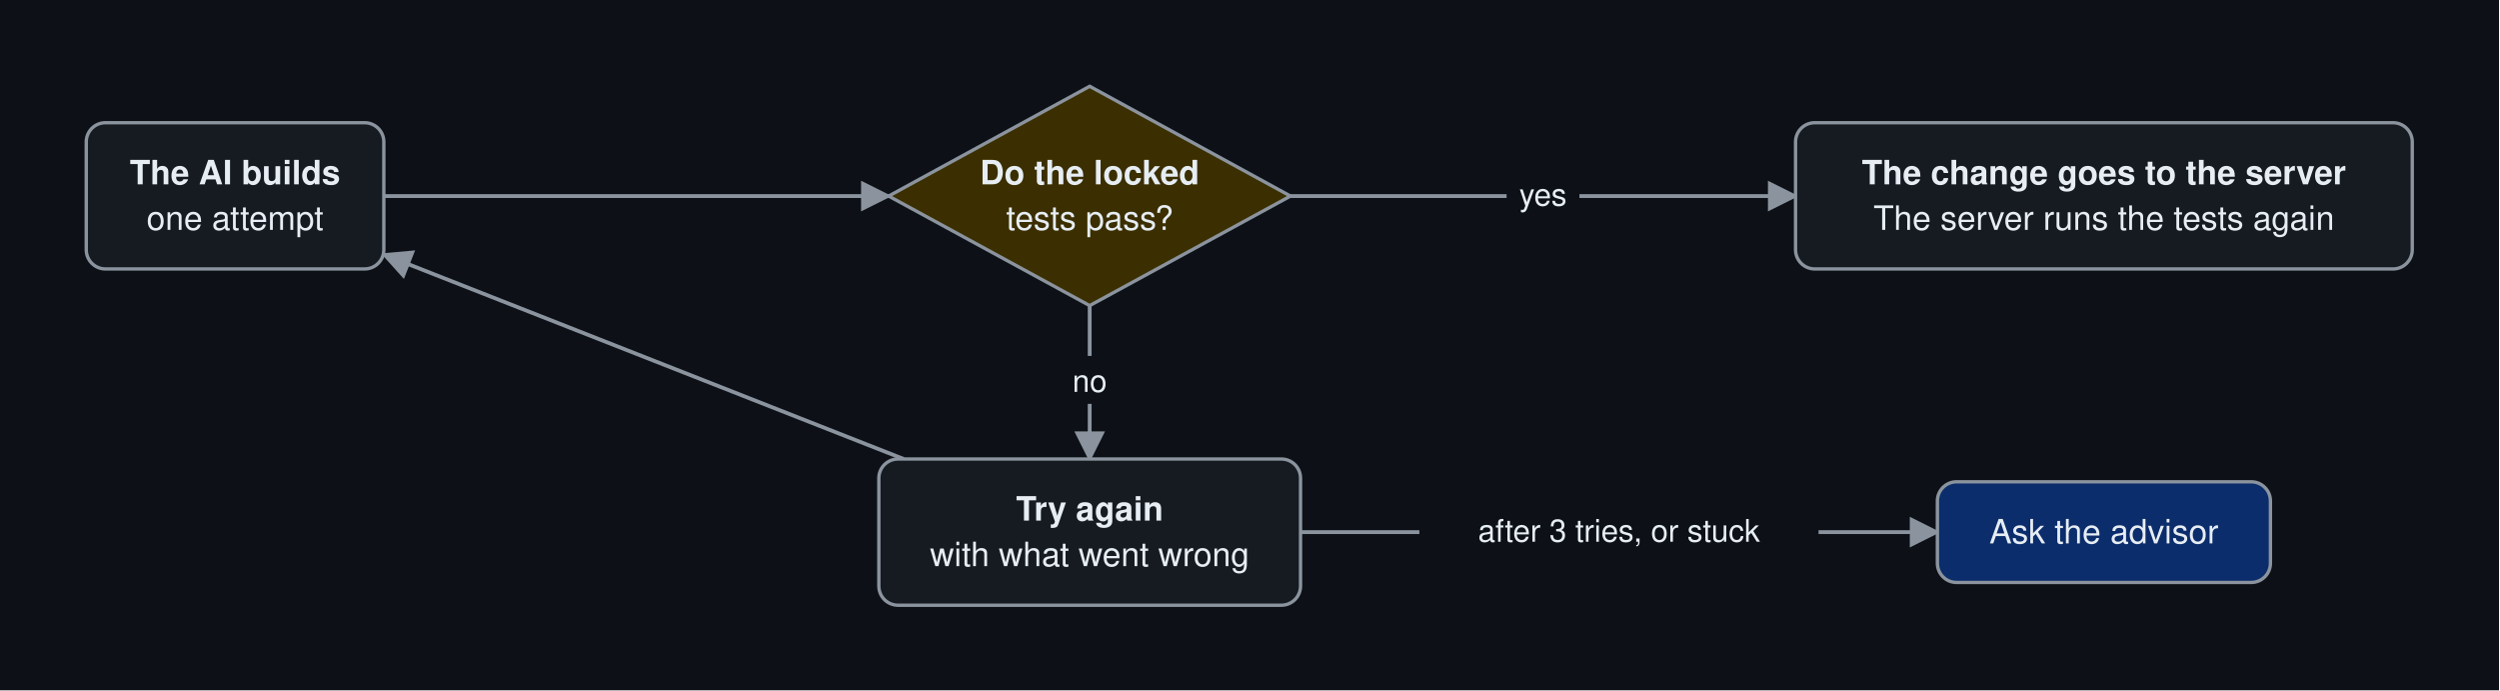
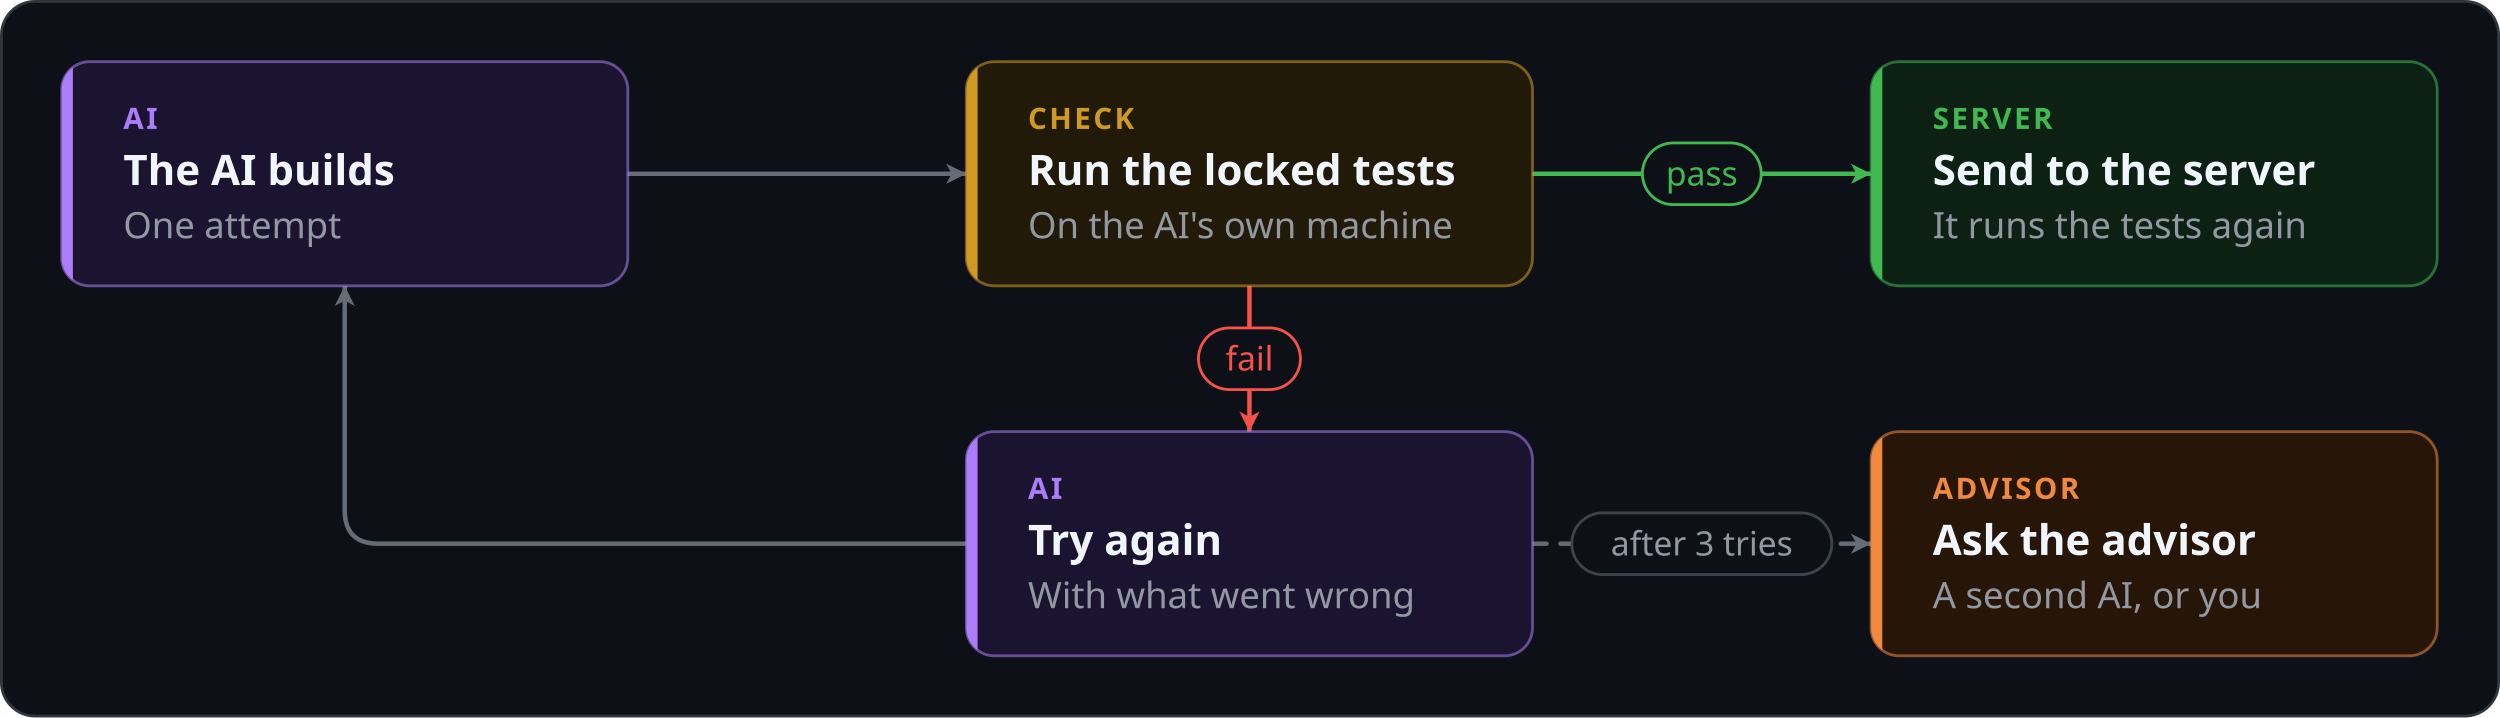
- <svg xmlns="http://www.w3.org/2000/svg" viewBox="-12 -12 1043 288" width="1043" height="288" role="img" aria-labelledby="title desc" font-family="-apple-system, BlinkMacSystemFont, 'Segoe UI', Helvetica, Arial, sans-serif" font-size="14">
+ <svg xmlns="http://www.w3.org/2000/svg" viewBox="-22 -22 892 256" width="892" height="256" role="img" aria-labelledby="title desc" font-family="-apple-system, BlinkMacSystemFont, 'Segoe UI', 'Noto Sans', Helvetica, Arial, sans-serif">
  <defs>
-     <marker id="arrow" viewBox="0 0 10 10" refX="9" refY="5" markerWidth="8" markerHeight="8" orient="auto-start-reverse">
-       <path d="M0,0 L10,5 L0,10 z" fill="#8b949e" />
+     <marker id="arrow-plain" viewBox="0 0 10 10" refX="9" refY="5" markerWidth="9" markerHeight="9" markerUnits="userSpaceOnUse" orient="auto-start-reverse">
+       <path d="M1,1 L9,5 L1,9 L3.2,5 z" fill="#656c76" />
+     </marker>
+     <marker id="arrow-fail" viewBox="0 0 10 10" refX="9" refY="5" markerWidth="9" markerHeight="9" markerUnits="userSpaceOnUse" orient="auto-start-reverse">
+       <path d="M1,1 L9,5 L1,9 L3.2,5 z" fill="#f85149" />
+     </marker>
+     <marker id="arrow-pass" viewBox="0 0 10 10" refX="9" refY="5" markerWidth="9" markerHeight="9" markerUnits="userSpaceOnUse" orient="auto-start-reverse">
+       <path d="M1,1 L9,5 L1,9 L3.2,5 z" fill="#3fb950" />
    </marker>
  </defs>
-   <rect x="-12" y="-12" width="1043" height="288" fill="#0d1117" />
-   <line x1="148.2" y1="69.8" x2="358.9" y2="69.8" stroke="#8b949e" stroke-width="1.6" marker-end="url(#arrow)" />
-   <line x1="526.6" y1="69.8" x2="737.4" y2="69.8" stroke="#8b949e" stroke-width="1.6" marker-end="url(#arrow)" />
-   <rect x="616.8" y="58.8" width="30.4" height="20" rx="4" fill="#0d1117" />
-   <text x="632.0" y="73.8" text-anchor="middle" font-size="13" fill="#e6edf3">yes</text>
-   <line x1="442.8" y1="115.5" x2="442.8" y2="179.5" stroke="#8b949e" stroke-width="1.6" marker-end="url(#arrow)" />
-   <rect x="431.0" y="136.5" width="23.6" height="20" rx="4" fill="#0d1117" />
-   <text x="442.8" y="151.5" text-anchor="middle" font-size="13" fill="#e6edf3">no</text>
-   <line x1="365.2" y1="179.5" x2="148.2" y2="94.2" stroke="#8b949e" stroke-width="1.6" marker-end="url(#arrow)" />
-   <line x1="530.8" y1="210.0" x2="796.6" y2="210.0" stroke="#8b949e" stroke-width="1.6" marker-end="url(#arrow)" />
-   <rect x="580.4" y="199.0" width="166.6" height="20" rx="4" fill="#0d1117" />
-   <text x="663.7" y="214.0" text-anchor="middle" font-size="13" fill="#e6edf3">after 3 tries, or stuck</text>
-   <rect x="24.0" y="39.2" width="124.2" height="61.0" rx="8" fill="#161b22" stroke="#8b949e" stroke-width="1.4" />
-   <text x="86.1" y="64.9" text-anchor="middle" fill="#e6edf3" font-weight="600">The AI builds</text>
-   <text x="86.1" y="83.9" text-anchor="middle" fill="#e6edf3">one attempt</text>
-   <polygon points="442.8,24.0 526.6,69.8 442.8,115.5 358.9,69.8" fill="#3b2e00" stroke="#8b949e" stroke-width="1.4" />
-   <text x="442.8" y="64.9" text-anchor="middle" fill="#e6edf3" font-weight="600">Do the locked</text>
-   <text x="442.8" y="83.9" text-anchor="middle" fill="#e6edf3">tests pass?</text>
-   <rect x="737.4" y="39.2" width="257.4" height="61.0" rx="8" fill="#161b22" stroke="#8b949e" stroke-width="1.4" />
-   <text x="866.1" y="64.9" text-anchor="middle" fill="#e6edf3" font-weight="600">The change goes to the server</text>
-   <text x="866.1" y="83.9" text-anchor="middle" fill="#e6edf3">The server runs the tests again</text>
-   <rect x="354.8" y="179.5" width="176.0" height="61.0" rx="8" fill="#161b22" stroke="#8b949e" stroke-width="1.4" />
-   <text x="442.8" y="205.2" text-anchor="middle" fill="#e6edf3" font-weight="600">Try again</text>
-   <text x="442.8" y="224.2" text-anchor="middle" fill="#e6edf3">with what went wrong</text>
-   <rect x="796.6" y="189.0" width="139.0" height="42.0" rx="8" fill="#0c2d6b" stroke="#8b949e" stroke-width="1.4" />
-   <text x="866.1" y="214.7" text-anchor="middle" fill="#e6edf3">Ask the advisor</text>
+   <rect x="-21.5" y="-21.5" width="891" height="255" rx="12" fill="#0d1117" stroke="#30363d" />
+   <path d="M202.0,40.0 L322.8,40.0" fill="none" stroke="#656c76" stroke-width="1.6" stroke-linecap="round" stroke-linejoin="round" marker-end="url(#arrow-plain)" />
+   <path d="M524.8,40.0 L645.6,40.0" fill="none" stroke="#3fb950" stroke-width="1.6" stroke-linecap="round" stroke-linejoin="round" marker-end="url(#arrow-pass)" />
+   <path d="M423.8,80.0 L423.8,132.0" fill="none" stroke="#f85149" stroke-width="1.6" stroke-linecap="round" stroke-linejoin="round" marker-end="url(#arrow-fail)" />
+   <path d="M322.8,172.0 L113.0,172.0 Q101.0,172.0 101.0,160.0 L101.0,80.0" fill="none" stroke="#656c76" stroke-width="1.6" stroke-linecap="round" stroke-linejoin="round" marker-end="url(#arrow-plain)" />
+   <path d="M524.8,172.0 L645.6,172.0" fill="none" stroke="#656c76" stroke-width="1.6" stroke-linecap="round" stroke-linejoin="round" stroke-dasharray="5 5" marker-end="url(#arrow-plain)" />
+   <rect x="0.0" y="0.0" width="202.0" height="80.0" rx="10" fill="#1b1430" stroke="#ab7df8" stroke-opacity="0.55" stroke-width="1" />
+   <clipPath id="clip0">
+     <rect x="0.0" y="0.0" width="202.0" height="80.0" rx="10" />
+   </clipPath>
+   <rect x="0.0" y="0.0" width="4" height="80.0" fill="#ab7df8" clip-path="url(#clip0)" />
+   <text x="22.0" y="24.0" font-size="10.5" font-weight="700" letter-spacing="0.9" fill="#ab7df8">AI</text>
+   <text x="22.0" y="44.0" font-size="15" font-weight="600" fill="#f0f6fc">The AI builds</text>
+   <text x="22.0" y="63.0" font-size="13" fill="#9198a1">One attempt</text>
+   <rect x="322.8" y="0.0" width="202.0" height="80.0" rx="10" fill="#221a08" stroke="#d29922" stroke-opacity="0.55" stroke-width="1" />
+   <clipPath id="clip1">
+     <rect x="322.8" y="0.0" width="202.0" height="80.0" rx="10" />
+   </clipPath>
+   <rect x="322.8" y="0.0" width="4" height="80.0" fill="#d29922" clip-path="url(#clip1)" />
+   <text x="344.8" y="24.0" font-size="10.5" font-weight="700" letter-spacing="0.9" fill="#d29922">CHECK</text>
+   <text x="344.8" y="44.0" font-size="15" font-weight="600" fill="#f0f6fc">Run the locked tests</text>
+   <text x="344.8" y="63.0" font-size="13" fill="#9198a1">On the AI's own machine</text>
+   <rect x="645.6" y="0.0" width="202.0" height="80.0" rx="10" fill="#0c2114" stroke="#3fb950" stroke-opacity="0.55" stroke-width="1" />
+   <clipPath id="clip2">
+     <rect x="645.6" y="0.0" width="202.0" height="80.0" rx="10" />
+   </clipPath>
+   <rect x="645.6" y="0.0" width="4" height="80.0" fill="#3fb950" clip-path="url(#clip2)" />
+   <text x="667.6" y="24.0" font-size="10.5" font-weight="700" letter-spacing="0.9" fill="#3fb950">SERVER</text>
+   <text x="667.6" y="44.0" font-size="15" font-weight="600" fill="#f0f6fc">Send to the server</text>
+   <text x="667.6" y="63.0" font-size="13" fill="#9198a1">It runs the tests again</text>
+   <rect x="322.8" y="132.0" width="202.0" height="80.0" rx="10" fill="#1b1430" stroke="#ab7df8" stroke-opacity="0.55" stroke-width="1" />
+   <clipPath id="clip3">
+     <rect x="322.8" y="132.0" width="202.0" height="80.0" rx="10" />
+   </clipPath>
+   <rect x="322.8" y="132.0" width="4" height="80.0" fill="#ab7df8" clip-path="url(#clip3)" />
+   <text x="344.8" y="156.0" font-size="10.5" font-weight="700" letter-spacing="0.9" fill="#ab7df8">AI</text>
+   <text x="344.8" y="176.0" font-size="15" font-weight="600" fill="#f0f6fc">Try again</text>
+   <text x="344.8" y="195.0" font-size="13" fill="#9198a1">With what went wrong</text>
+   <rect x="645.6" y="132.0" width="202.0" height="80.0" rx="10" fill="#271608" stroke="#f0883e" stroke-opacity="0.55" stroke-width="1" />
+   <clipPath id="clip4">
+     <rect x="645.6" y="132.0" width="202.0" height="80.0" rx="10" />
+   </clipPath>
+   <rect x="645.6" y="132.0" width="4" height="80.0" fill="#f0883e" clip-path="url(#clip4)" />
+   <text x="667.6" y="156.0" font-size="10.5" font-weight="700" letter-spacing="0.9" fill="#f0883e">ADVISOR</text>
+   <text x="667.6" y="176.0" font-size="15" font-weight="600" fill="#f0f6fc">Ask the advisor</text>
+   <text x="667.6" y="195.0" font-size="13" fill="#9198a1">A second AI, or you</text>
+   <rect x="564.0" y="29.0" width="42.4" height="22" rx="11.0" fill="#0d1117" stroke="#3fb950" stroke-width="1" />
+   <text x="585.2" y="44.2" text-anchor="middle" font-size="12" font-weight="500" fill="#3fb950">pass</text>
+   <rect x="405.6" y="95.0" width="36.4" height="22" rx="11.0" fill="#0d1117" stroke="#f85149" stroke-width="1" />
+   <text x="423.8" y="110.2" text-anchor="middle" font-size="12" font-weight="500" fill="#f85149">fail</text>
+   <rect x="538.8" y="161.0" width="92.8" height="22" rx="11.0" fill="#0d1117" stroke="#3d444d" stroke-width="1" />
+   <text x="585.2" y="176.2" text-anchor="middle" font-size="12" font-weight="500" fill="#9198a1">after 3 tries</text>
</svg>
